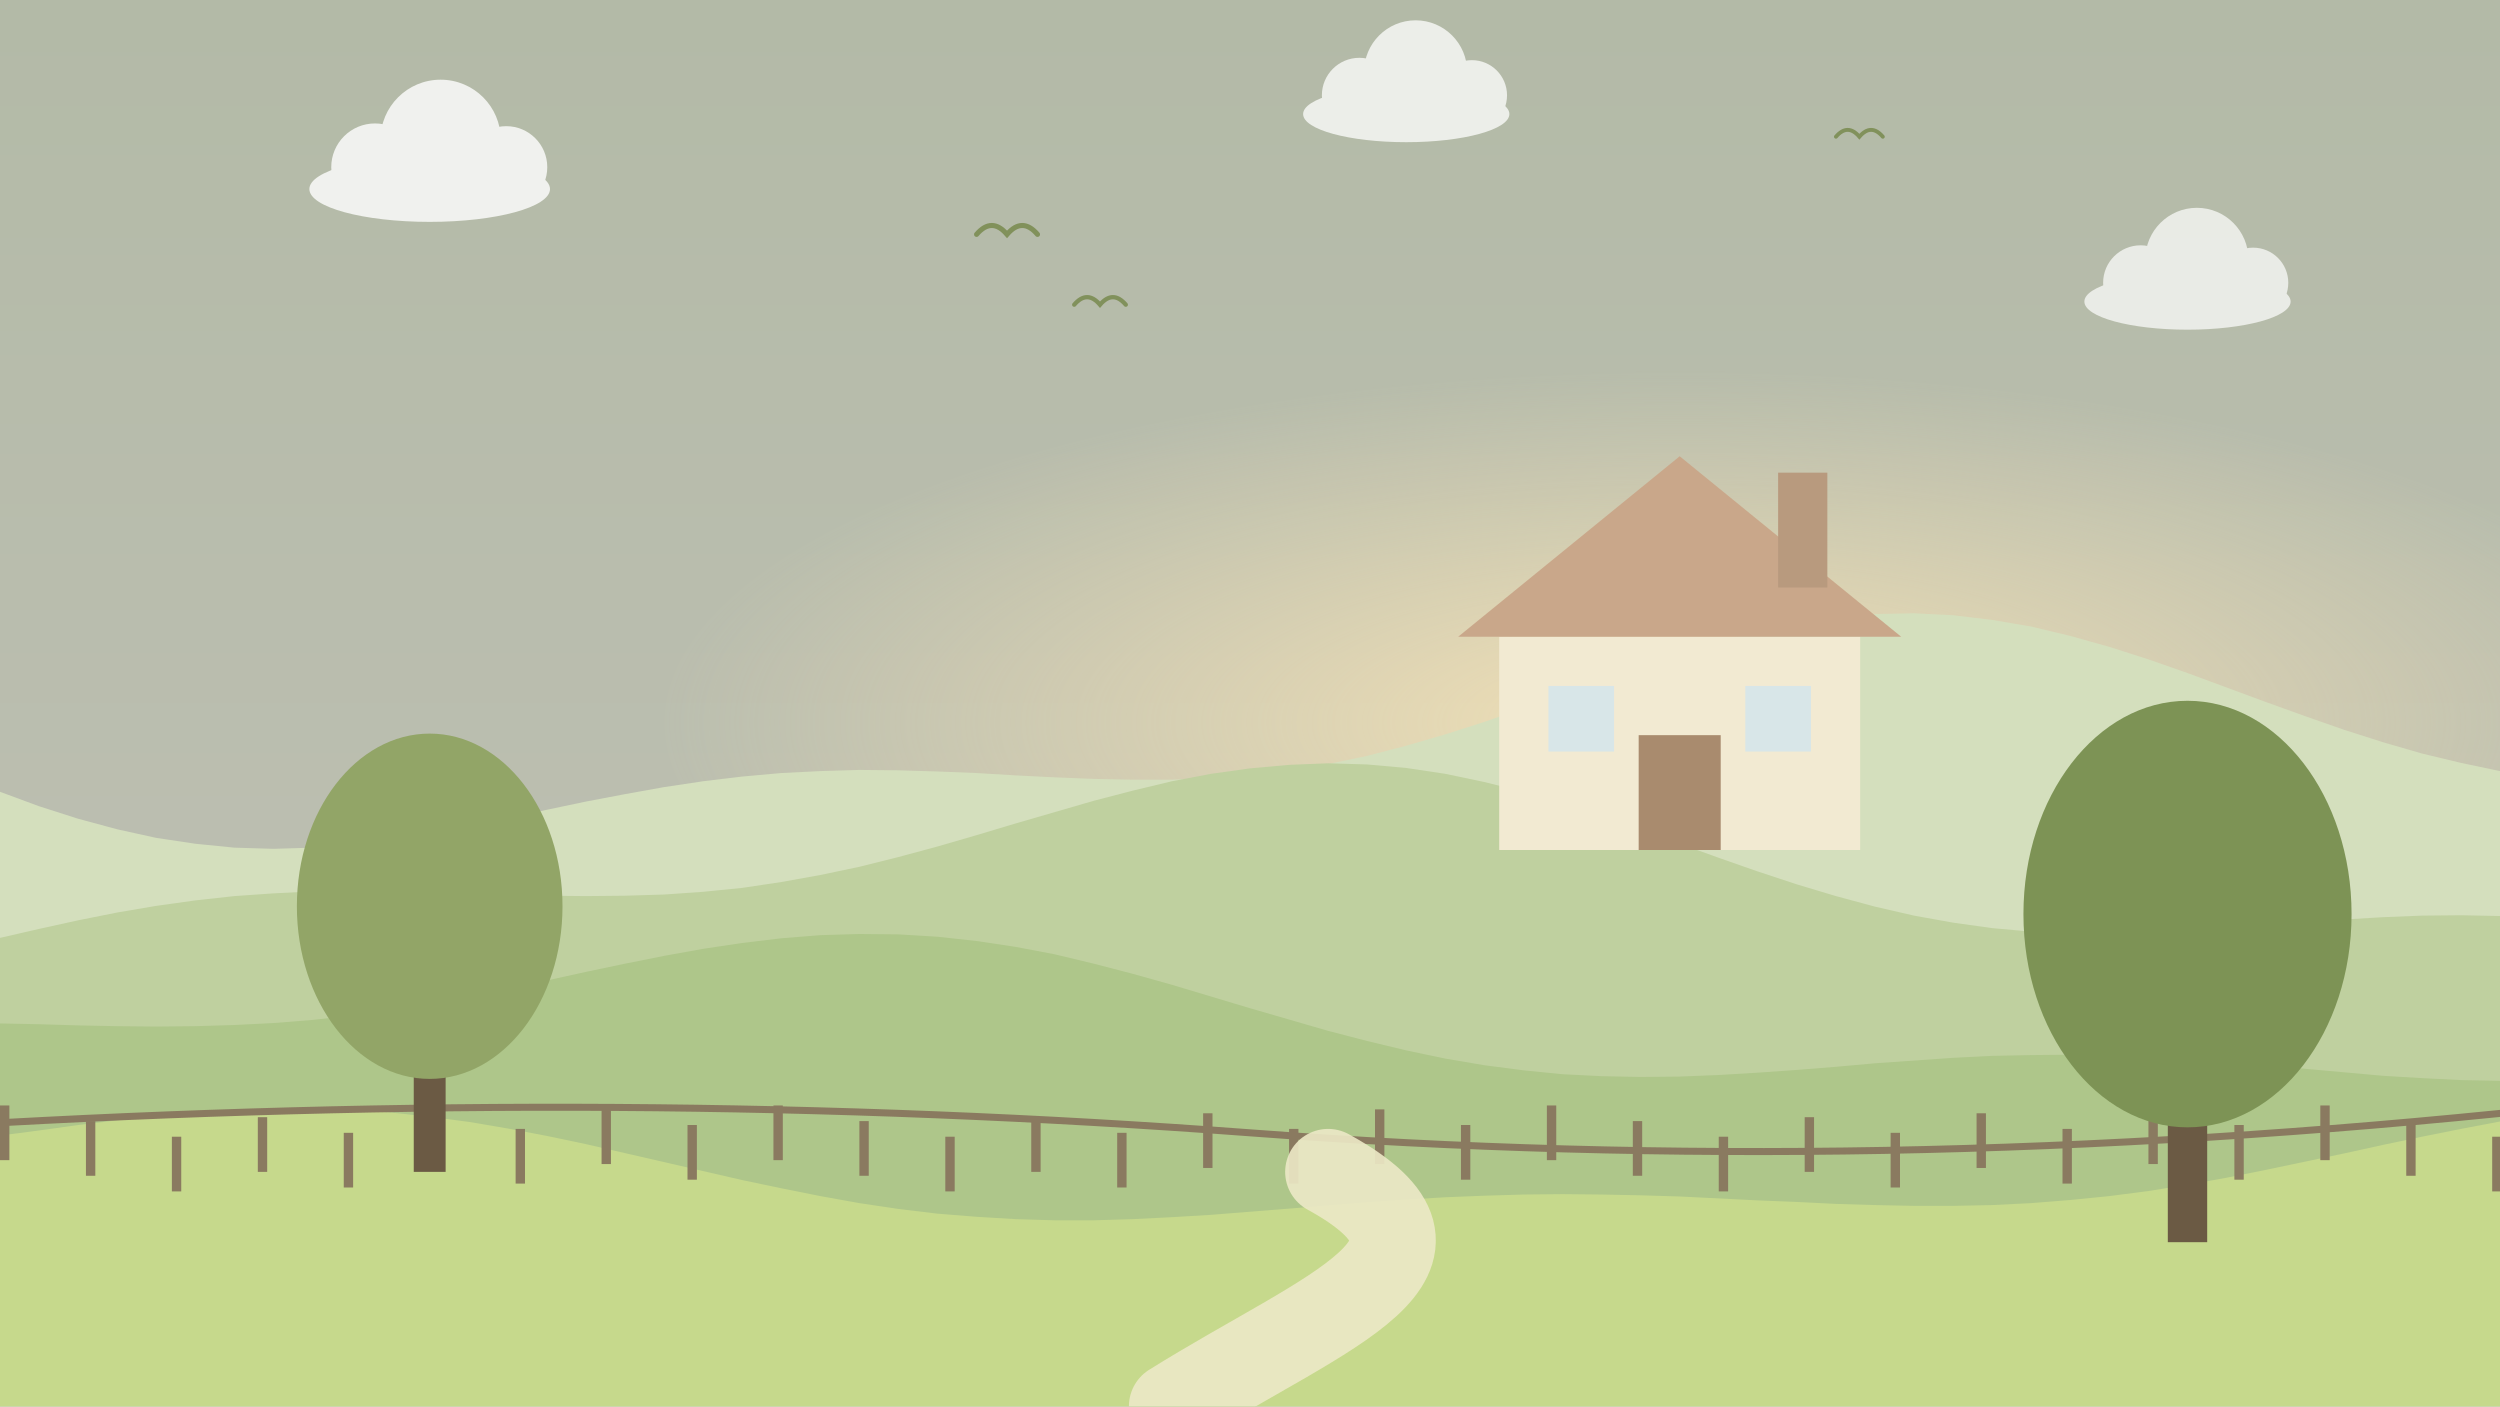
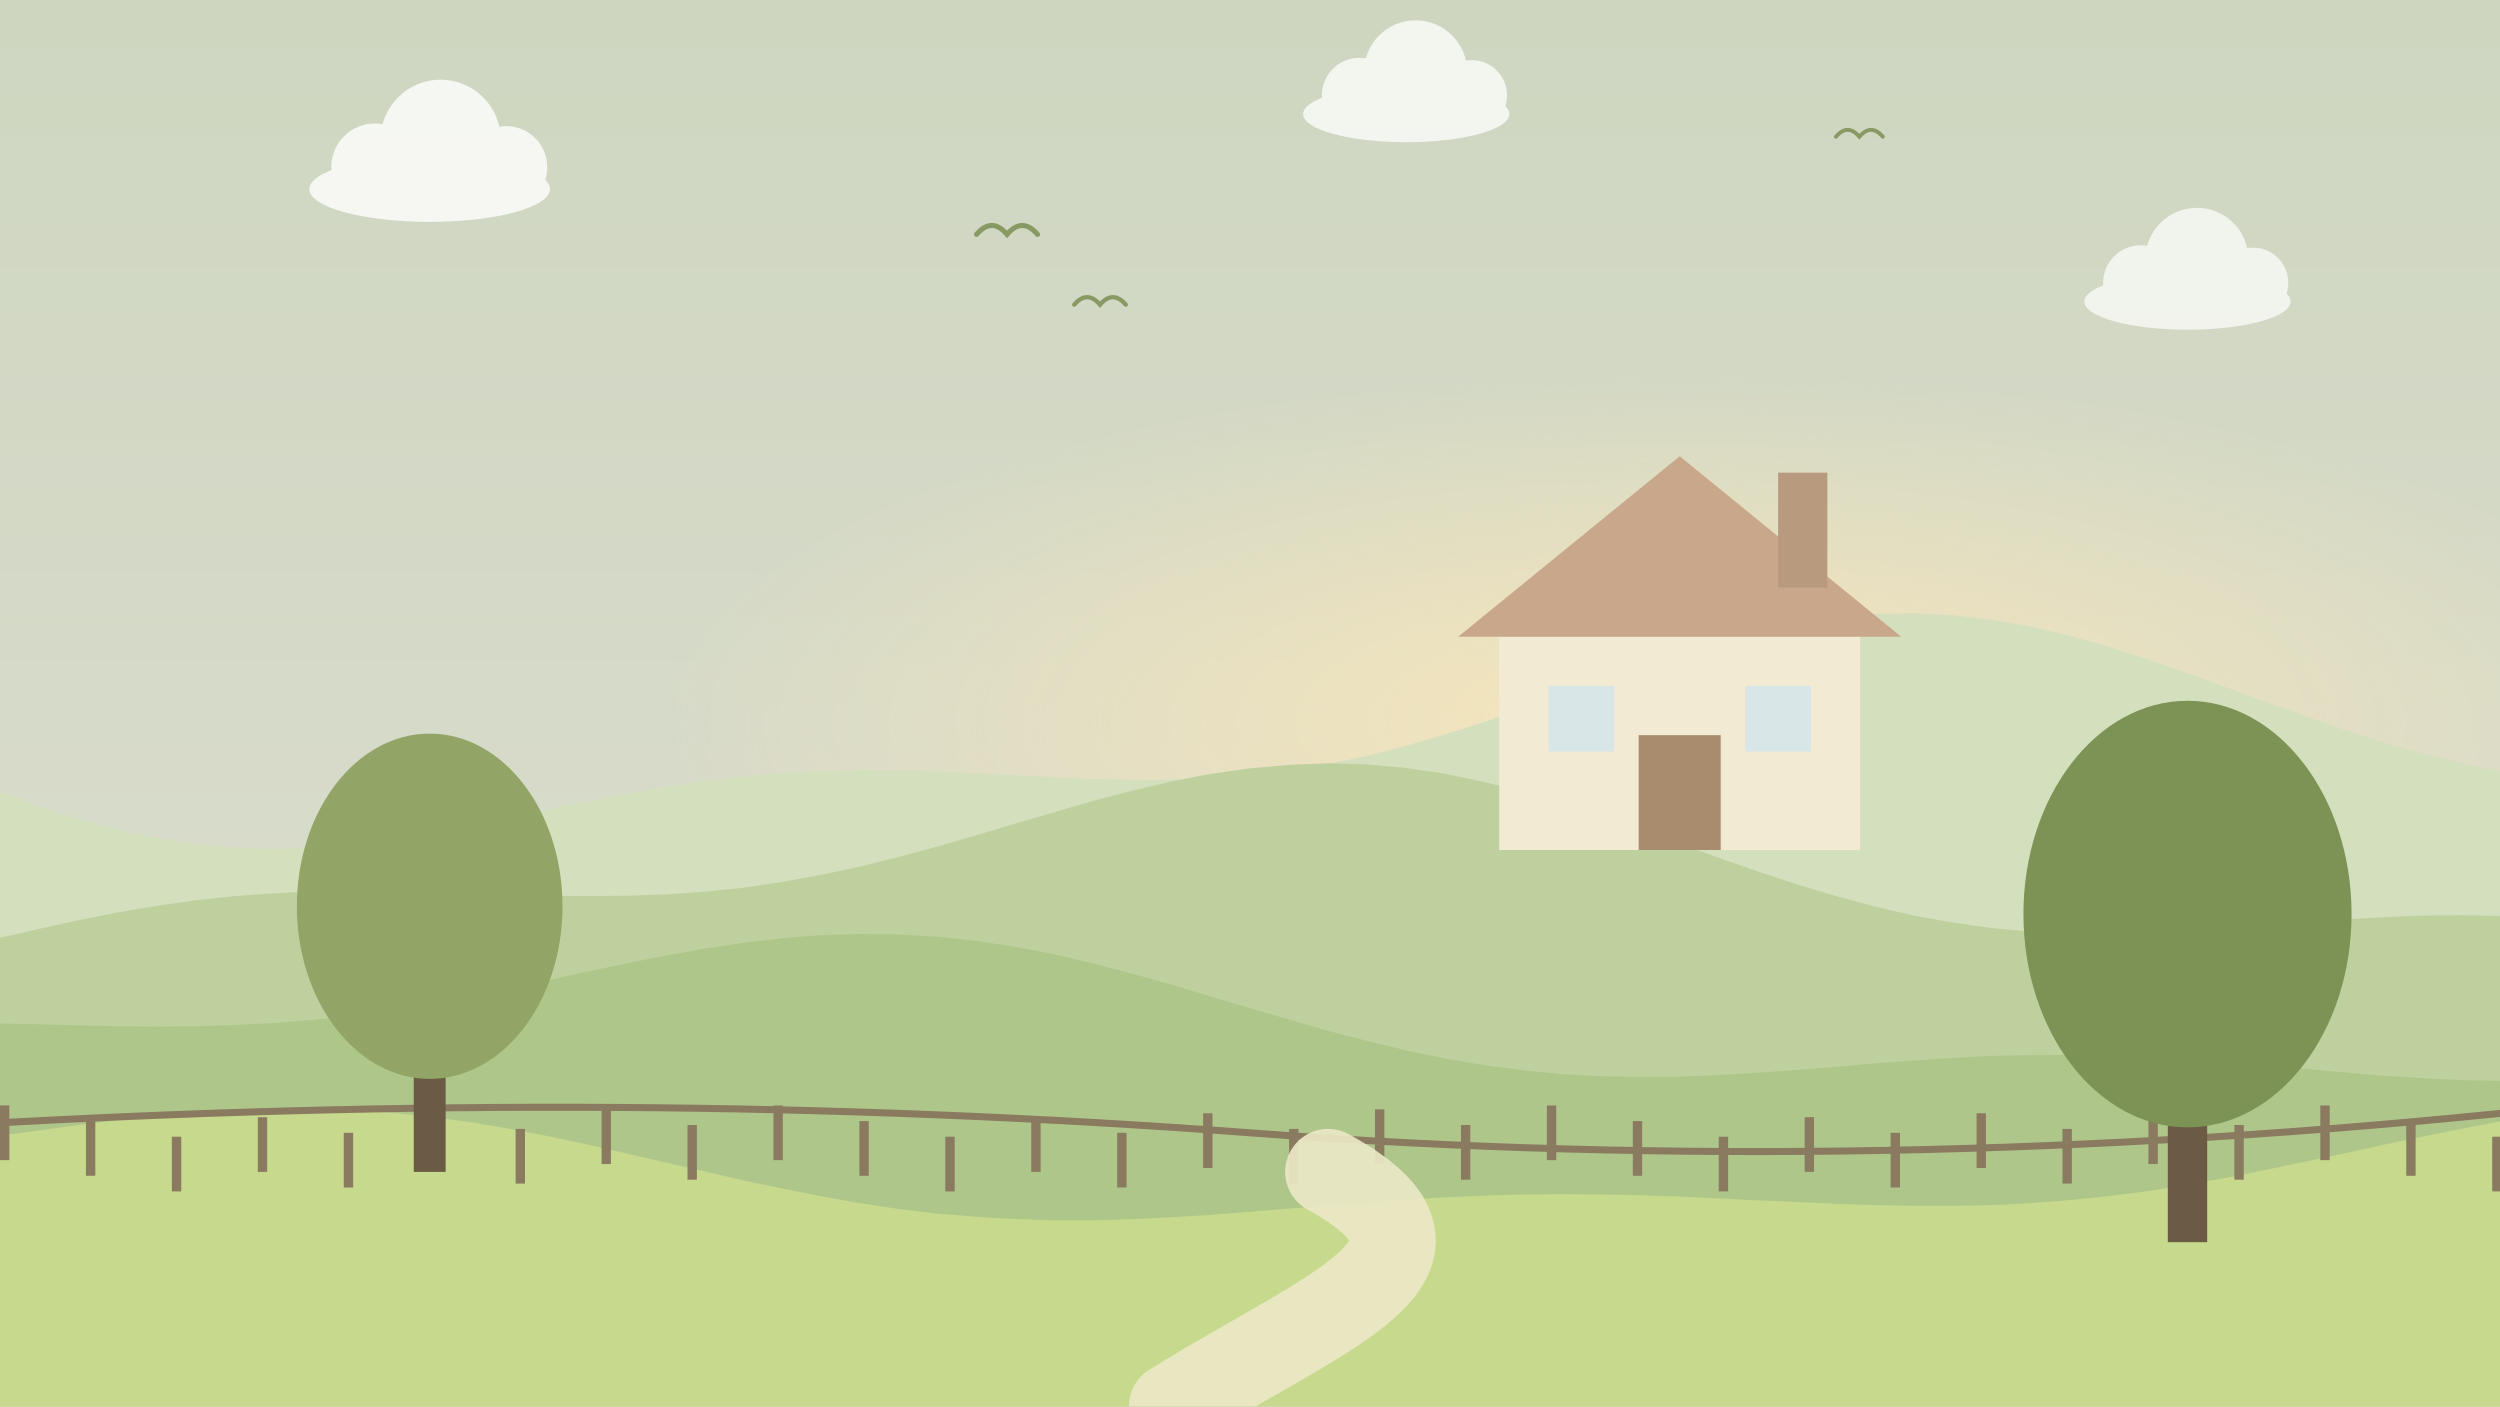
<svg xmlns="http://www.w3.org/2000/svg" viewBox="0 0 640 360" preserveAspectRatio="xMidYMax slice">
  <defs>
    <linearGradient id="s" x1="0" y1="0" x2="0" y2="1">
-       <stop offset="0" stop-color="#b3baa7" />
-       <stop offset="1" stop-color="#c1c1b6" />
+       <stop offset="0" stop-color="#ced6c0" />
+       <stop offset="1" stop-color="#deded1" />
    </linearGradient>
    <radialGradient id="gl" cx=".5" cy=".5" r=".5">
      <stop offset="0" stop-color="#ffe9b8" stop-opacity=".8" />
      <stop offset="1" stop-color="#ffe9b8" stop-opacity="0" />
    </radialGradient>
  </defs>
  <rect width="640" height="360" fill="url(#s)" />
  <g fill="#ffffff" opacity="0.8" transform="translate(110,40) scale(1.4)">
    <ellipse cx="0" cy="6" rx="22" ry="6" />
    <circle cx="-10" cy="2" r="8" />
    <circle cx="2" cy="-3" r="11" />
    <circle cx="14" cy="2" r="7.5" />
  </g>
  <g fill="#ffffff" opacity="0.75" transform="translate(360,22) scale(1.2)">
    <ellipse cx="0" cy="6" rx="22" ry="6" />
    <circle cx="-10" cy="2" r="8" />
    <circle cx="2" cy="-3" r="11" />
    <circle cx="14" cy="2" r="7.5" />
  </g>
  <g fill="#ffffff" opacity="0.7" transform="translate(560,70) scale(1.2)">
    <ellipse cx="0" cy="6" rx="22" ry="6" />
    <circle cx="-10" cy="2" r="8" />
    <circle cx="2" cy="-3" r="11" />
    <circle cx="14" cy="2" r="7.5" />
  </g>
  <path d="M0,0 q3,-3.5 6,0 q3,-3.5 6,0" fill="none" stroke="#6b7f3a" stroke-width="1" stroke-linecap="round" opacity=".7" transform="translate(250,60) scale(1.3)" />
  <path d="M0,0 q3,-3.5 6,0 q3,-3.5 6,0" fill="none" stroke="#6b7f3a" stroke-width="1" stroke-linecap="round" opacity=".7" transform="translate(275,78) scale(1.1)" />
  <path d="M0,0 q3,-3.5 6,0 q3,-3.5 6,0" fill="none" stroke="#6b7f3a" stroke-width="1" stroke-linecap="round" opacity=".7" transform="translate(470,35) scale(1)" />
  <ellipse cx="430" cy="185" rx="260" ry="90" fill="url(#gl)" />
  <path d="M-10 360 L-10 198.7 L0 202.7 L10 206.4 L20 209.6 L30 212.3 L40 214.5 L50 216.0 L60 217.0 L70 217.3 L80 217.0 L90 216.2 L100 215.0 L110 213.4 L120 211.5 L130 209.5 L140 207.3 L150 205.2 L160 203.3 L170 201.5 L180 200.0 L190 198.8 L200 197.9 L210 197.4 L220 197.1 L230 197.2 L240 197.5 L250 197.9 L260 198.5 L270 199.0 L280 199.4 L290 199.6 L300 199.6 L310 199.2 L320 198.4 L330 197.2 L340 195.6 L350 193.5 L360 190.9 L370 188.0 L380 184.8 L390 181.3 L400 177.7 L410 174.1 L420 170.5 L430 167.2 L440 164.2 L450 161.6 L460 159.6 L470 158.1 L480 157.2 L490 157.0 L500 157.5 L510 158.7 L520 160.4 L530 162.8 L540 165.6 L550 168.8 L560 172.3 L570 176.0 L580 179.7 L590 183.3 L600 186.8 L610 190.0 L620 192.9 L630 195.3 L640 197.4 L650 198.9 L650 360Z" fill="#d4dfbd" opacity="1" />
  <path d="M-10 360 L-10 242.4 L0 240.1 L10 237.8 L20 235.6 L30 233.6 L40 231.9 L50 230.5 L60 229.4 L70 228.7 L80 228.2 L90 228.0 L100 228.1 L110 228.3 L120 228.7 L130 229.0 L140 229.3 L150 229.4 L160 229.3 L170 229.0 L180 228.3 L190 227.3 L200 225.8 L210 224.0 L220 221.9 L230 219.4 L240 216.7 L250 213.8 L260 210.8 L270 207.9 L280 205.0 L290 202.4 L300 200.0 L310 198.1 L320 196.7 L330 195.8 L340 195.4 L350 195.7 L360 196.6 L370 198.1 L380 200.2 L390 202.7 L400 205.6 L410 208.9 L420 212.4 L430 216.0 L440 219.6 L450 223.1 L460 226.4 L470 229.4 L480 232.1 L490 234.4 L500 236.2 L510 237.6 L520 238.5 L530 239.0 L540 239.1 L550 238.8 L560 238.3 L570 237.7 L580 236.9 L590 236.1 L600 235.4 L610 234.8 L620 234.4 L630 234.3 L640 234.5 L650 234.9 L650 360Z" fill="#bfd09f" opacity="1" />
  <g transform="translate(430 205) scale(2.1)">
    <rect x="-22" y="-20" width="44" height="26" fill="#f2ead2" />
    <path d="M-27 -20 L0 -42 L27 -20Z" fill="#c9a78a" />
    <rect x="-5" y="-8" width="10" height="14" fill="#a98b6e" />
    <rect x="-16" y="-14" width="8" height="8" fill="#d8e6e8" />
    <rect x="8" y="-14" width="8" height="8" fill="#d8e6e8" />
    <rect x="12" y="-40" width="6" height="14" fill="#b89a7e" />
  </g>
  <path d="M-10 360 L-10 261.9 L0 262.0 L10 262.2 L20 262.5 L30 262.7 L40 262.8 L50 262.7 L60 262.4 L70 261.9 L80 261.1 L90 260.0 L100 258.6 L110 257.0 L120 255.1 L130 253.1 L140 251.0 L150 248.8 L160 246.7 L170 244.7 L180 242.9 L190 241.4 L200 240.2 L210 239.4 L220 239.1 L230 239.2 L240 239.8 L250 240.9 L260 242.4 L270 244.3 L280 246.7 L290 249.3 L300 252.1 L310 255.1 L320 258.1 L330 261.0 L340 263.9 L350 266.5 L360 268.9 L370 271.0 L380 272.7 L390 274.0 L400 275.0 L410 275.5 L420 275.7 L430 275.6 L440 275.2 L450 274.6 L460 273.9 L470 273.1 L480 272.2 L490 271.5 L500 270.8 L510 270.3 L520 270.1 L530 270.0 L540 270.2 L550 270.5 L560 271.1 L570 271.9 L580 272.7 L590 273.6 L600 274.5 L610 275.4 L620 276.0 L630 276.5 L640 276.7 L650 276.5 L650 360Z" fill="#aec68a" opacity="1" />
  <path d="M-10 360 L-10 292.1 L0 290.7 L10 289.4 L20 288.0 L30 286.8 L40 285.7 L50 284.8 L60 284.1 L70 283.8 L80 283.8 L90 284.2 L100 284.8 L110 285.9 L120 287.2 L130 288.9 L140 290.8 L150 292.9 L160 295.2 L170 297.5 L180 299.8 L190 302.1 L200 304.2 L210 306.2 L220 308.0 L230 309.5 L240 310.7 L250 311.5 L260 312.1 L270 312.4 L280 312.4 L290 312.1 L300 311.6 L310 311.0 L320 310.2 L330 309.4 L340 308.6 L350 307.8 L360 307.1 L370 306.5 L380 306.1 L390 305.8 L400 305.7 L410 305.8 L420 306.0 L430 306.3 L440 306.8 L450 307.3 L460 307.7 L470 308.2 L480 308.5 L490 308.7 L500 308.7 L510 308.5 L520 308.0 L530 307.2 L540 306.2 L550 304.9 L560 303.3 L570 301.5 L580 299.5 L590 297.4 L600 295.3 L610 293.1 L620 291.0 L630 289.0 L640 287.1 L650 285.5 L650 360Z" fill="#c6d98c" opacity="1" />
  <rect x="0" y="283" width="2.4" height="14" fill="#8a7a60" />
  <rect x="22" y="287" width="2.4" height="14" fill="#8a7a60" />
  <rect x="44" y="291" width="2.4" height="14" fill="#8a7a60" />
  <rect x="66" y="286" width="2.4" height="14" fill="#8a7a60" />
  <rect x="88" y="290" width="2.4" height="14" fill="#8a7a60" />
  <rect x="110" y="285" width="2.4" height="14" fill="#8a7a60" />
  <rect x="132" y="289" width="2.4" height="14" fill="#8a7a60" />
  <rect x="154" y="284" width="2.4" height="14" fill="#8a7a60" />
  <rect x="176" y="288" width="2.4" height="14" fill="#8a7a60" />
  <rect x="198" y="283" width="2.4" height="14" fill="#8a7a60" />
  <rect x="220" y="287" width="2.4" height="14" fill="#8a7a60" />
  <rect x="242" y="291" width="2.4" height="14" fill="#8a7a60" />
  <rect x="264" y="286" width="2.4" height="14" fill="#8a7a60" />
  <rect x="286" y="290" width="2.4" height="14" fill="#8a7a60" />
  <rect x="308" y="285" width="2.4" height="14" fill="#8a7a60" />
  <rect x="330" y="289" width="2.4" height="14" fill="#8a7a60" />
  <rect x="352" y="284" width="2.4" height="14" fill="#8a7a60" />
  <rect x="374" y="288" width="2.4" height="14" fill="#8a7a60" />
  <rect x="396" y="283" width="2.4" height="14" fill="#8a7a60" />
  <rect x="418" y="287" width="2.4" height="14" fill="#8a7a60" />
  <rect x="440" y="291" width="2.4" height="14" fill="#8a7a60" />
  <rect x="462" y="286" width="2.4" height="14" fill="#8a7a60" />
  <rect x="484" y="290" width="2.4" height="14" fill="#8a7a60" />
  <rect x="506" y="285" width="2.4" height="14" fill="#8a7a60" />
  <rect x="528" y="289" width="2.4" height="14" fill="#8a7a60" />
  <rect x="550" y="284" width="2.4" height="14" fill="#8a7a60" />
  <rect x="572" y="288" width="2.4" height="14" fill="#8a7a60" />
  <rect x="594" y="283" width="2.4" height="14" fill="#8a7a60" />
  <rect x="616" y="287" width="2.4" height="14" fill="#8a7a60" />
  <rect x="638" y="291" width="2.4" height="14" fill="#8a7a60" />
  <path d="M-10 288 Q160 278 320 290 T650 284" stroke="#8a7a60" stroke-width="1.8" fill="none" />
  <rect x="105.92" y="252.4" width="8.16" height="47.6" fill="#6b5a44" />
  <ellipse cx="110" cy="232.0" rx="34.0" ry="44.2" fill="#92a567" />
  <rect x="554.96" y="259.2" width="10.08" height="58.8" fill="#6b5a44" />
  <ellipse cx="560" cy="234.0" rx="42.0" ry="54.6" fill="#7d9355" />
  <path d="M300 360 C340 335 380 322 340 300" stroke="#ece9c6" stroke-width="22" fill="none" stroke-linecap="round" opacity=".9" />
</svg>
